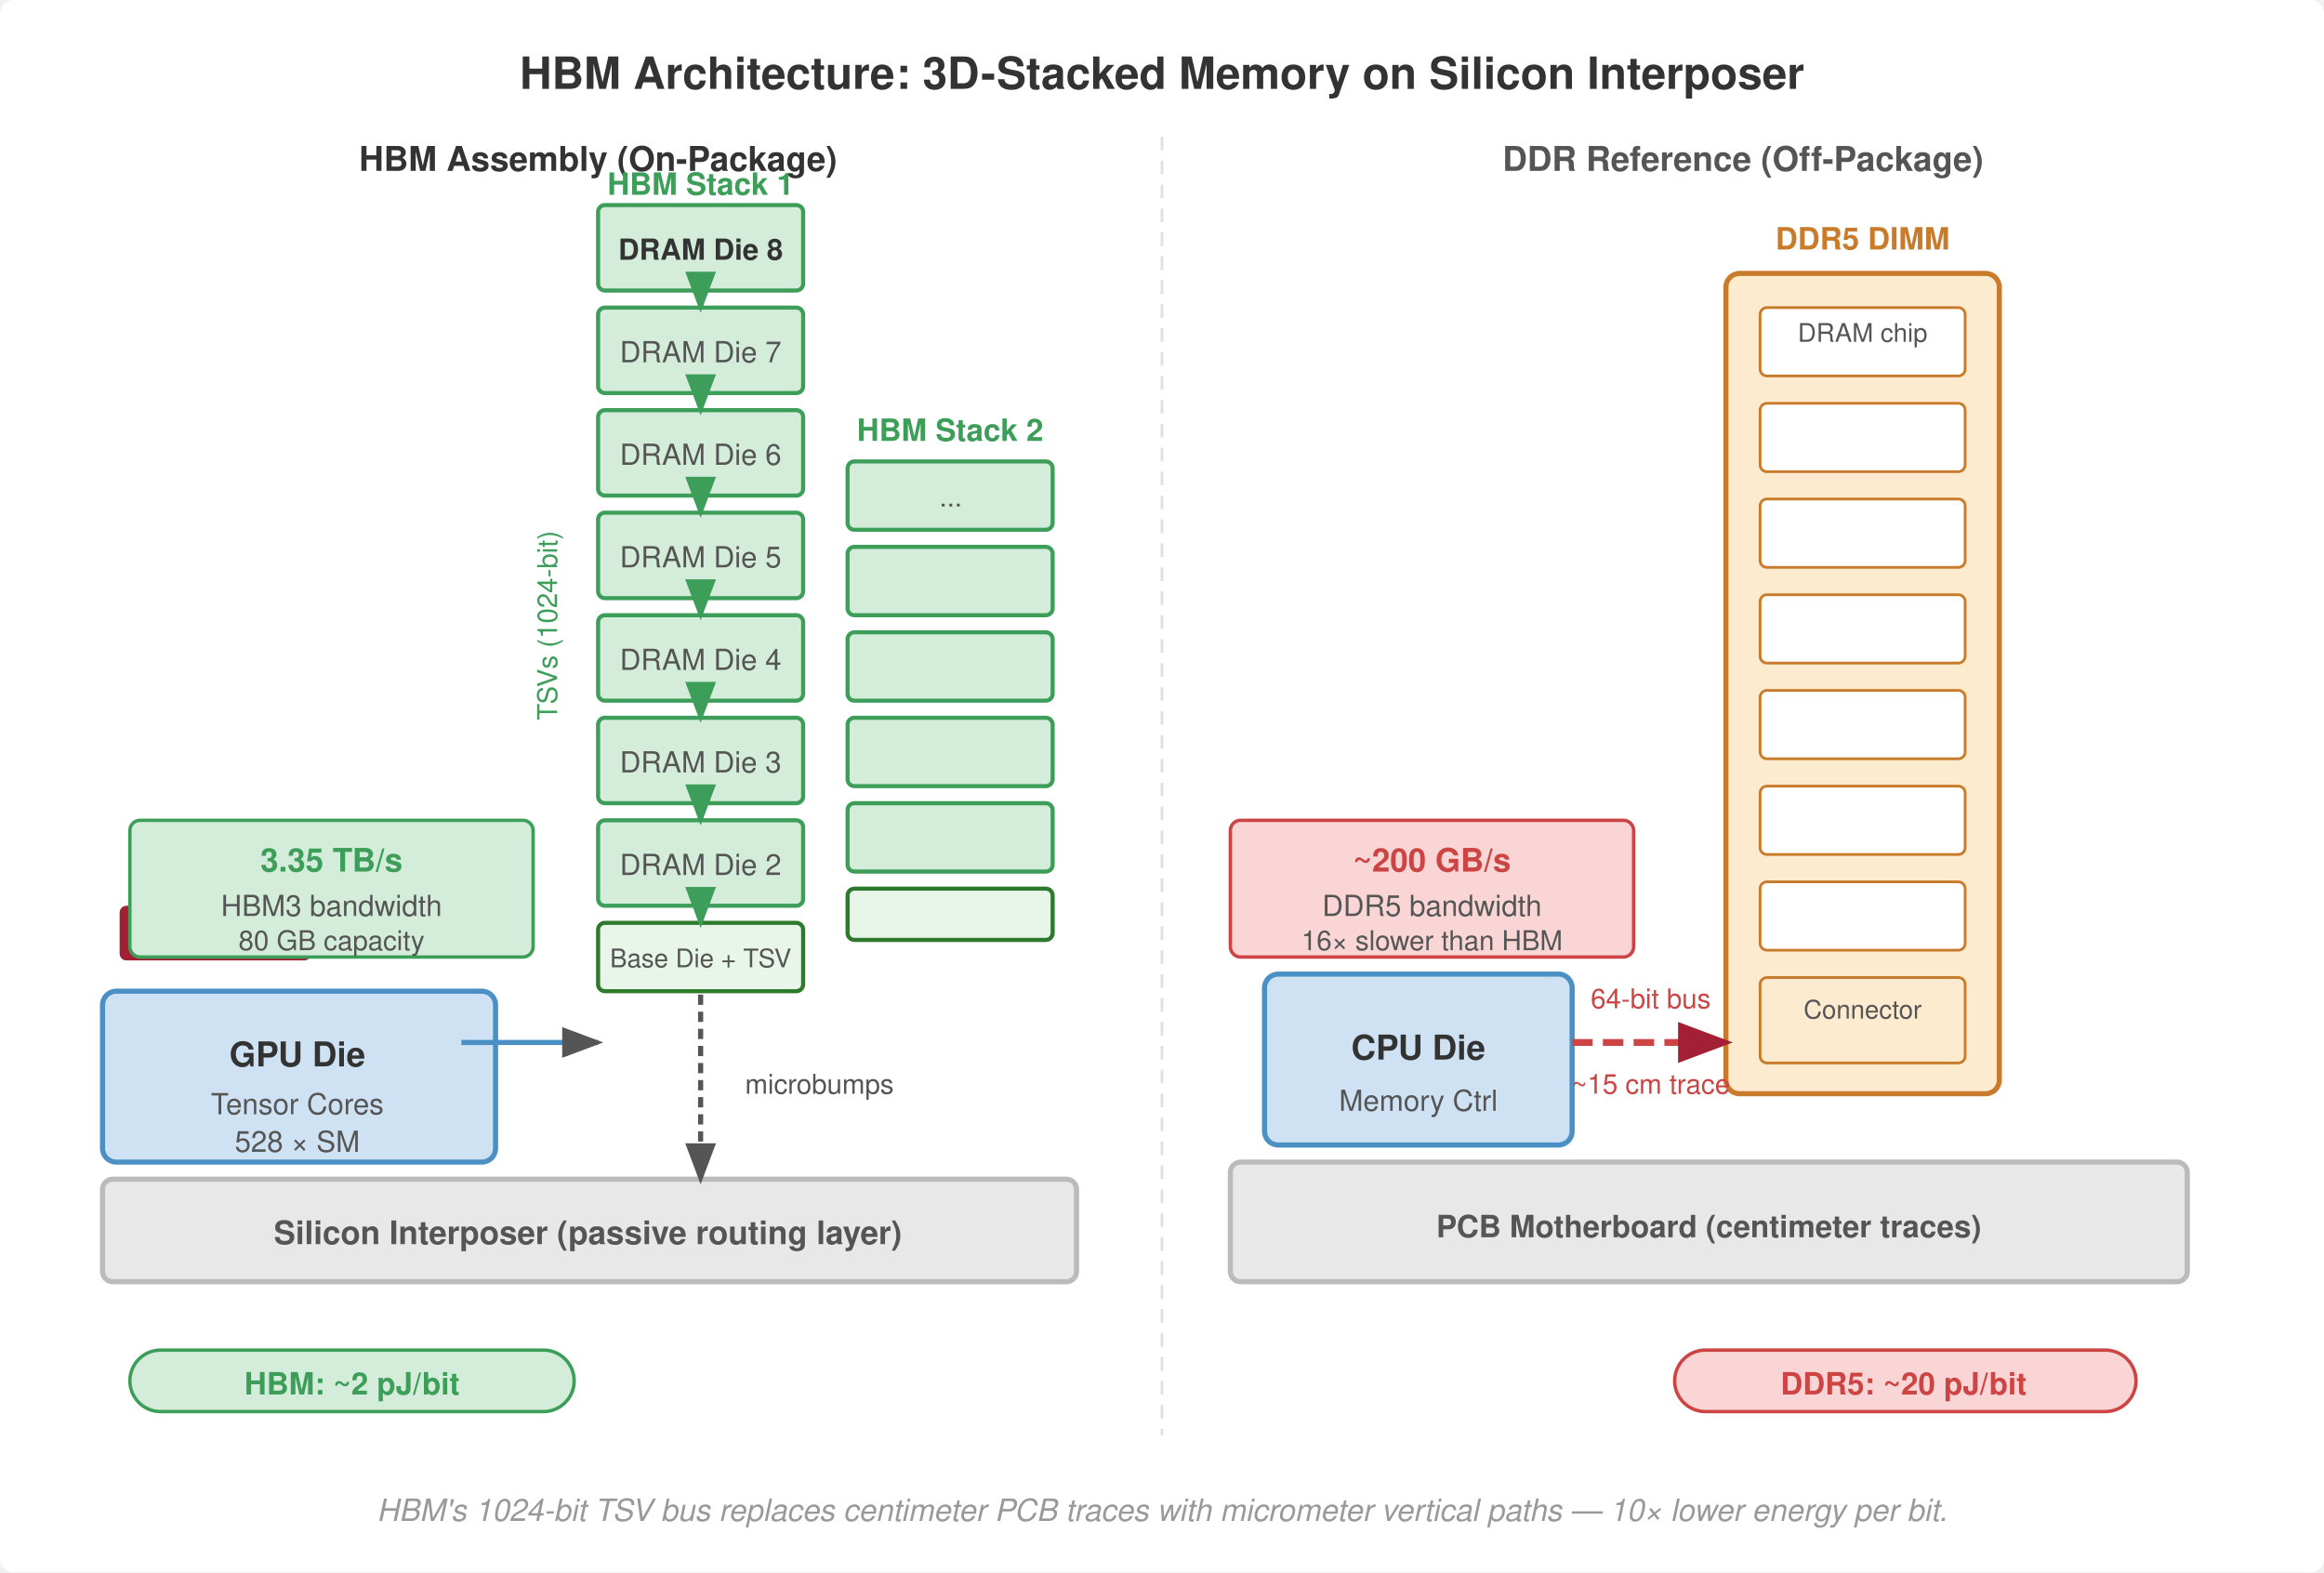
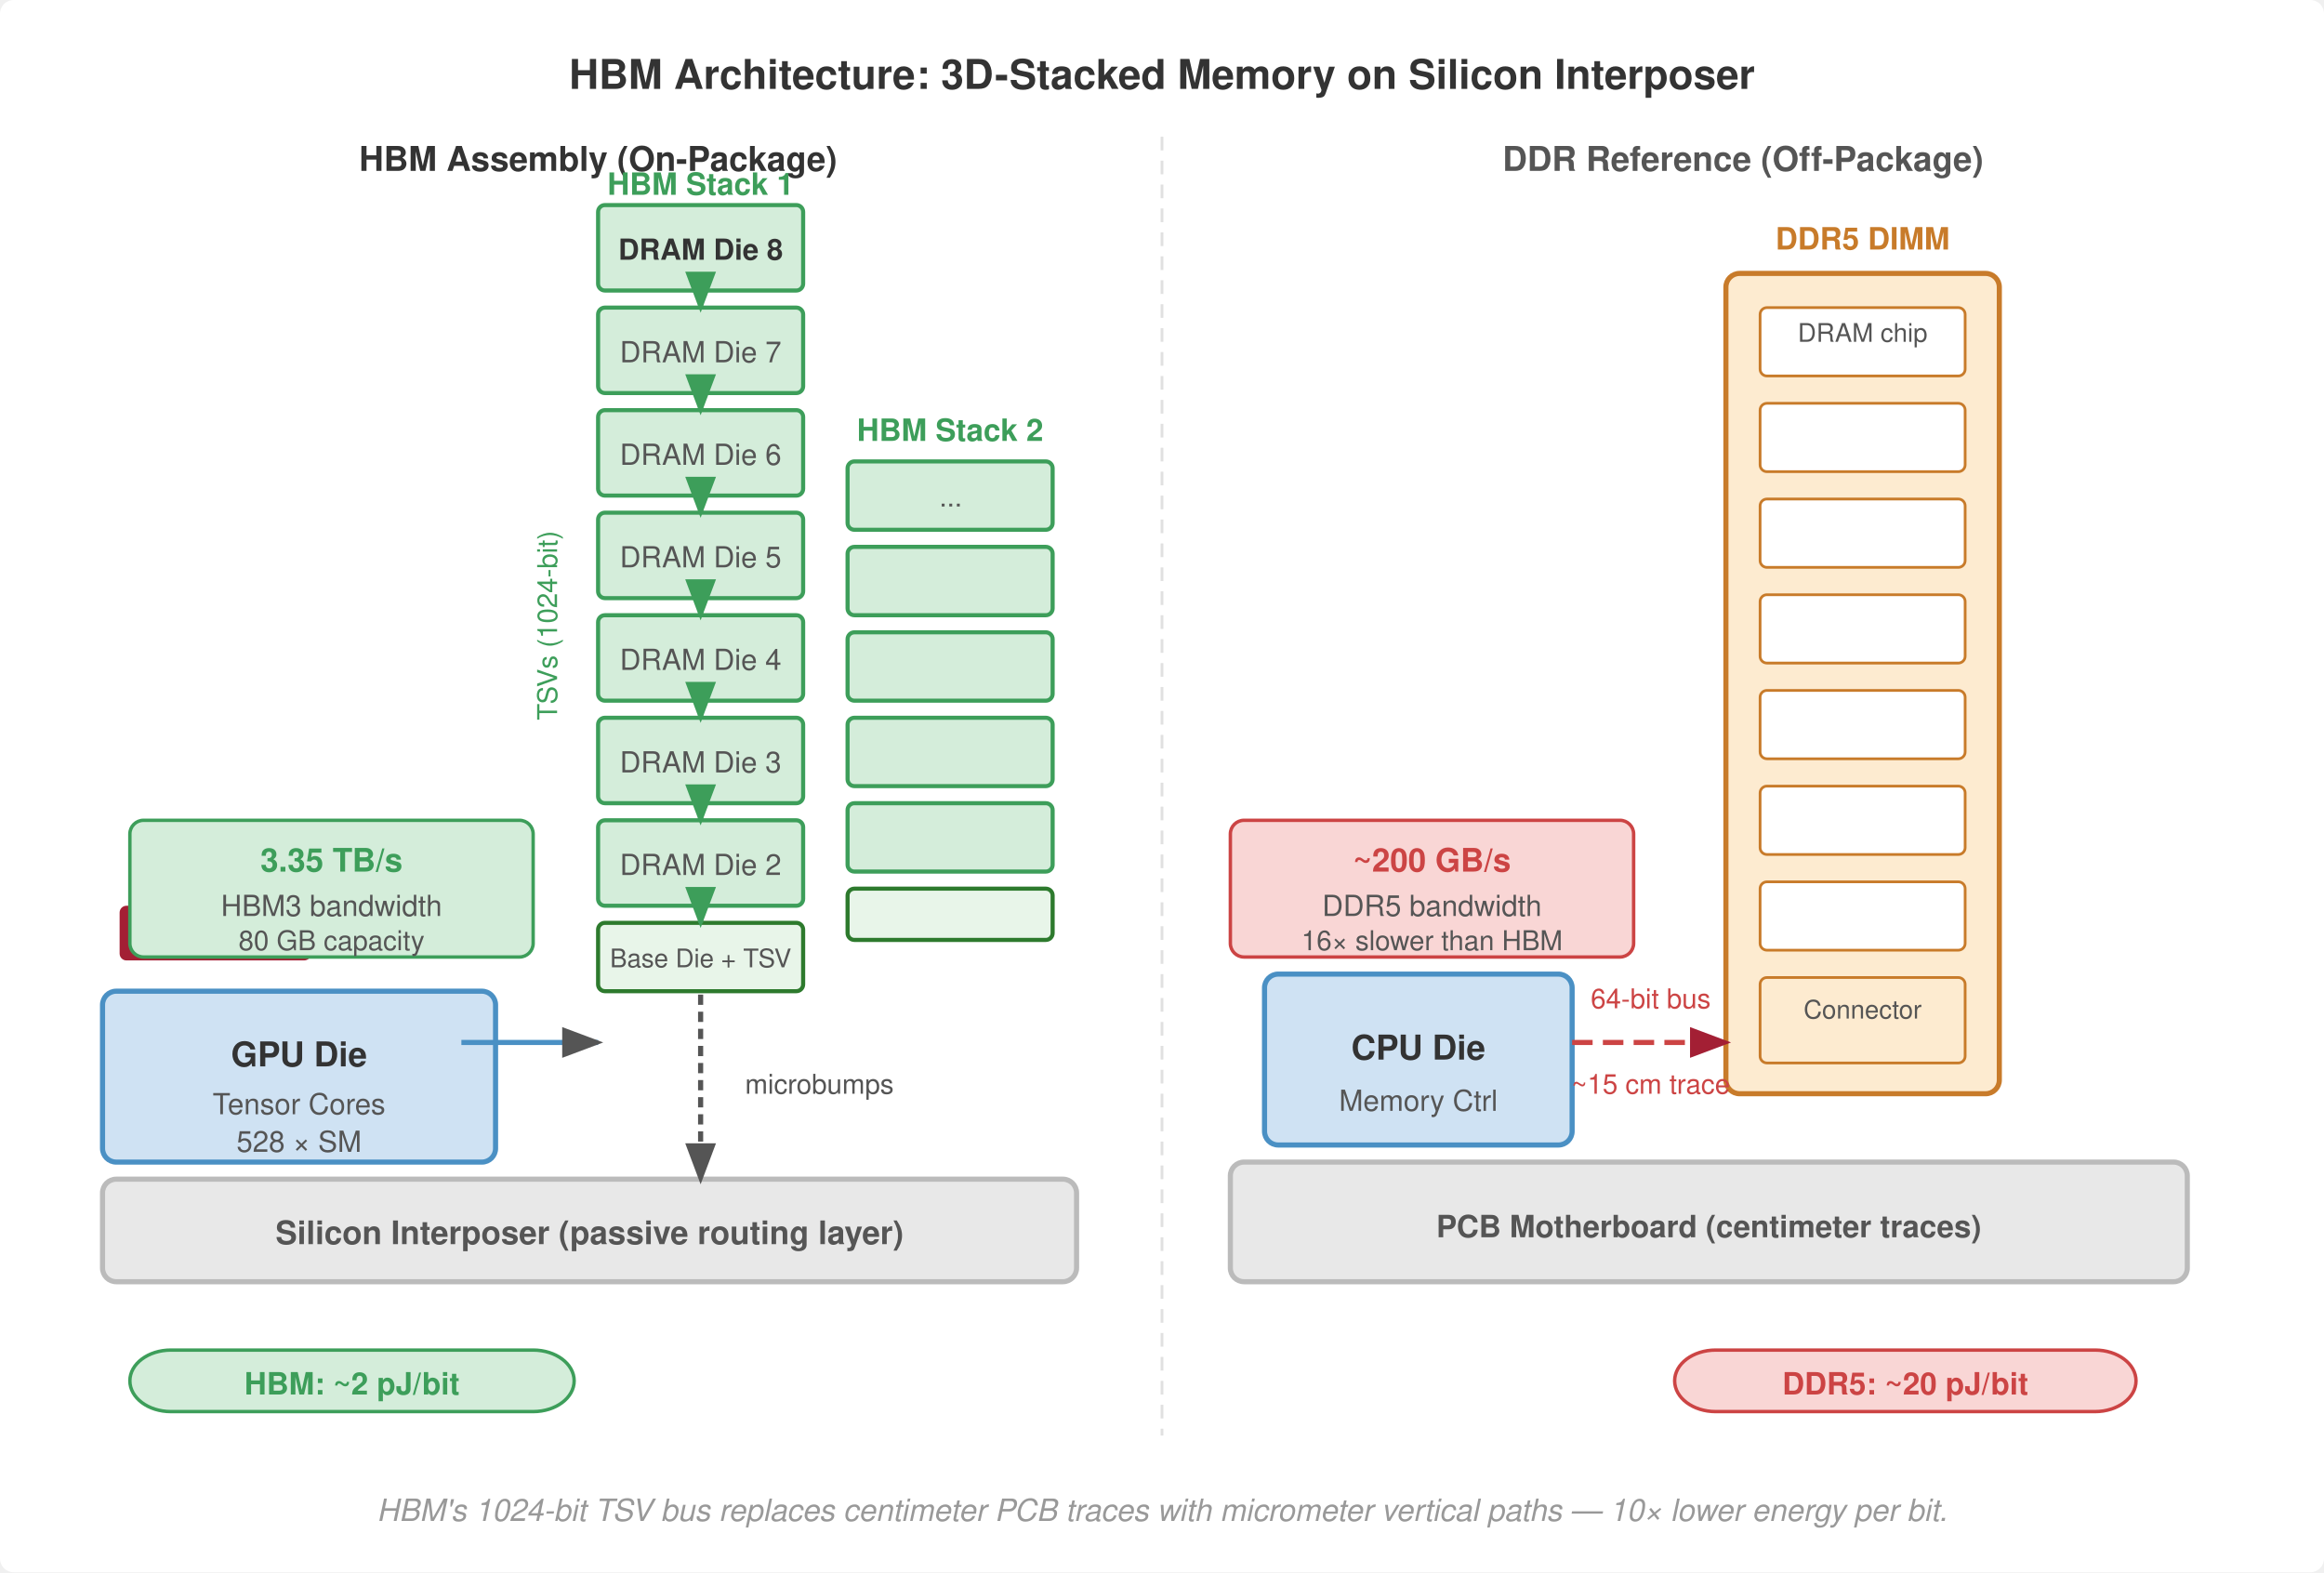
<svg xmlns="http://www.w3.org/2000/svg" viewBox="0 0 680 460" font-family="Helvetica Neue, Helvetica, Arial, sans-serif">
  <rect width="680" height="460" fill="#fff" rx="4" />
  <defs>
    <marker id="arrow" markerWidth="8" markerHeight="6" refX="7" refY="3" orient="auto">
      <path d="M0,0 L8,3 L0,6 Z" fill="#555" />
    </marker>
    <marker id="arrow-red" markerWidth="8" markerHeight="6" refX="7" refY="3" orient="auto">
      <path d="M0,0 L8,3 L0,6 Z" fill="#a31f34" />
    </marker>
    <marker id="arrow-green" markerWidth="8" markerHeight="6" refX="7" refY="3" orient="auto">
      <path d="M0,0 L8,3 L0,6 Z" fill="#3d9e5a" />
    </marker>
  </defs>
-   <text x="340" y="26" text-anchor="middle" font-size="13" font-weight="700" fill="#333">HBM Architecture: 3D-Stacked Memory on Silicon Interposer</text>
+   <text x="340" y="26" text-anchor="middle" font-size="12" font-weight="700" fill="#333">HBM Architecture: 3D-Stacked Memory on Silicon Interposer</text>
  <line x1="340" y1="40" x2="340" y2="420" stroke="#e0e0e0" stroke-dasharray="4,3" stroke-width="0.8" />
  <text x="175" y="50" text-anchor="middle" font-size="10" font-weight="700" fill="#333">HBM Assembly (On-Package)</text>
  <text x="510" y="50" text-anchor="middle" font-size="10" font-weight="700" fill="#555">DDR Reference (Off-Package)</text>
-   <rect x="30" y="345" width="285" height="30" rx="3" fill="#e8e8e8" stroke="#bbb" stroke-width="1.5" />
-   <text x="172" y="364" text-anchor="middle" font-size="9.5" font-weight="700" fill="#555">Silicon Interposer (passive routing layer)</text>
+   <rect x="30" y="345" width="285" height="30" rx="4" fill="#e8e8e8" stroke="#bbb" stroke-width="1.5" />
+   <text x="172.5" y="364" text-anchor="middle" font-size="9.5" font-weight="700" fill="#555">Silicon Interposer (passive routing layer)</text>
  <rect x="30" y="290" width="115" height="50" rx="4" fill="#cfe2f3" stroke="#4a90c4" stroke-width="1.5" />
-   <text x="87" y="312" text-anchor="middle" font-size="10" font-weight="700" fill="#333">GPU Die</text>
-   <text x="87" y="326" text-anchor="middle" font-size="8.5" fill="#555">Tensor Cores</text>
-   <text x="87" y="337" text-anchor="middle" font-size="8.5" fill="#555">528 × SM</text>
+   <text x="87.5" y="312" text-anchor="middle" font-size="10" font-weight="700" fill="#333">GPU Die</text>
+   <text x="87.5" y="326" text-anchor="middle" font-size="8.5" fill="#555">Tensor Cores</text>
+   <text x="87.5" y="337" text-anchor="middle" font-size="8.5" fill="#555">528 × SM</text>
  <rect x="35" y="265" width="56" height="16" rx="2" fill="#a31f34" />
  <text x="63" y="277" text-anchor="middle" font-size="7.5" font-weight="700" fill="#fff">H100 SXM</text>
  <rect x="175" y="60" width="60" height="25" rx="2" fill="#d4edda" stroke="#3d9e5a" stroke-width="1.2" />
  <rect x="175" y="90" width="60" height="25" rx="2" fill="#d4edda" stroke="#3d9e5a" stroke-width="1.2" />
  <rect x="175" y="120" width="60" height="25" rx="2" fill="#d4edda" stroke="#3d9e5a" stroke-width="1.2" />
  <rect x="175" y="150" width="60" height="25" rx="2" fill="#d4edda" stroke="#3d9e5a" stroke-width="1.2" />
  <rect x="175" y="180" width="60" height="25" rx="2" fill="#d4edda" stroke="#3d9e5a" stroke-width="1.2" />
  <rect x="175" y="210" width="60" height="25" rx="2" fill="#d4edda" stroke="#3d9e5a" stroke-width="1.2" />
  <rect x="175" y="240" width="60" height="25" rx="2" fill="#d4edda" stroke="#3d9e5a" stroke-width="1.2" />
  <rect x="175" y="270" width="60" height="20" rx="2" fill="#e8f5e9" stroke="#2d7a2d" stroke-width="1.2" />
  <text x="205" y="76" text-anchor="middle" font-size="8.5" font-weight="700" fill="#333">DRAM Die 8</text>
  <text x="205" y="106" text-anchor="middle" font-size="8.5" fill="#555">DRAM Die 7</text>
  <text x="205" y="136" text-anchor="middle" font-size="8.5" fill="#555">DRAM Die 6</text>
  <text x="205" y="166" text-anchor="middle" font-size="8.5" fill="#555">DRAM Die 5</text>
  <text x="205" y="196" text-anchor="middle" font-size="8.5" fill="#555">DRAM Die 4</text>
  <text x="205" y="226" text-anchor="middle" font-size="8.5" fill="#555">DRAM Die 3</text>
  <text x="205" y="256" text-anchor="middle" font-size="8.5" fill="#555">DRAM Die 2</text>
  <text x="205" y="283" text-anchor="middle" font-size="7.5" fill="#555">Base Die + TSV</text>
  <text x="205" y="57" text-anchor="middle" font-size="9" font-weight="700" fill="#3d9e5a">HBM Stack 1</text>
  <rect x="248" y="135" width="60" height="20" rx="2" fill="#d4edda" stroke="#3d9e5a" stroke-width="1.2" />
  <rect x="248" y="160" width="60" height="20" rx="2" fill="#d4edda" stroke="#3d9e5a" stroke-width="1.2" />
  <rect x="248" y="185" width="60" height="20" rx="2" fill="#d4edda" stroke="#3d9e5a" stroke-width="1.2" />
  <rect x="248" y="210" width="60" height="20" rx="2" fill="#d4edda" stroke="#3d9e5a" stroke-width="1.2" />
  <rect x="248" y="235" width="60" height="20" rx="2" fill="#d4edda" stroke="#3d9e5a" stroke-width="1.2" />
  <rect x="248" y="260" width="60" height="15" rx="2" fill="#e8f5e9" stroke="#2d7a2d" stroke-width="1.2" />
  <text x="278" y="129" text-anchor="middle" font-size="9" font-weight="700" fill="#3d9e5a">HBM Stack 2</text>
  <text x="278" y="150" text-anchor="middle" font-size="8" fill="#555">···</text>
  <line x1="205" y1="86" x2="205" y2="90" stroke="#3d9e5a" stroke-width="1.5" marker-end="url(#arrow-green)" />
  <line x1="205" y1="116" x2="205" y2="120" stroke="#3d9e5a" stroke-width="1.5" marker-end="url(#arrow-green)" />
  <line x1="205" y1="146" x2="205" y2="150" stroke="#3d9e5a" stroke-width="1.5" marker-end="url(#arrow-green)" />
  <line x1="205" y1="176" x2="205" y2="180" stroke="#3d9e5a" stroke-width="1.5" marker-end="url(#arrow-green)" />
  <line x1="205" y1="206" x2="205" y2="210" stroke="#3d9e5a" stroke-width="1.5" marker-end="url(#arrow-green)" />
  <line x1="205" y1="236" x2="205" y2="240" stroke="#3d9e5a" stroke-width="1.5" marker-end="url(#arrow-green)" />
  <line x1="205" y1="266" x2="205" y2="270" stroke="#3d9e5a" stroke-width="1.5" marker-end="url(#arrow-green)" />
  <text x="163" y="183" text-anchor="middle" font-size="8" fill="#3d9e5a" transform="rotate(-90 163 183)">TSVs (1024-bit)</text>
  <line x1="205" y1="291" x2="205" y2="345" stroke="#555" stroke-width="1.5" stroke-dasharray="3,2" marker-end="url(#arrow)" />
  <text x="218" y="320" font-size="8" fill="#555">microbumps</text>
  <line x1="135" y1="305" x2="175" y2="305" stroke="#4a90c4" stroke-width="1.5" marker-end="url(#arrow)" />
-   <rect x="38" y="240" width="118" height="40" rx="3" fill="#d4edda" stroke="#3d9e5a" stroke-width="1" />
+   <rect x="38" y="240" width="118" height="40" rx="4" fill="#d4edda" stroke="#3d9e5a" stroke-width="1" />
  <text x="97" y="255" text-anchor="middle" font-size="9.5" font-weight="700" fill="#3d9e5a">3.35 TB/s</text>
  <text x="97" y="268" text-anchor="middle" font-size="8.5" fill="#555">HBM3 bandwidth</text>
  <text x="97" y="278" text-anchor="middle" font-size="8" fill="#555">80 GB capacity</text>
-   <rect x="360" y="340" width="280" height="35" rx="3" fill="#e8e8e8" stroke="#bbb" stroke-width="1.5" />
+   <rect x="360" y="340" width="280" height="35" rx="4" fill="#e8e8e8" stroke="#bbb" stroke-width="1.5" />
  <text x="500" y="362" text-anchor="middle" font-size="9" font-weight="700" fill="#555">PCB Motherboard (centimeter traces)</text>
  <rect x="370" y="285" width="90" height="50" rx="4" fill="#cfe2f3" stroke="#4a90c4" stroke-width="1.5" />
  <text x="415" y="310" text-anchor="middle" font-size="10" font-weight="700" fill="#333">CPU Die</text>
  <text x="415" y="325" text-anchor="middle" font-size="8.5" fill="#555">Memory Ctrl</text>
  <rect x="505" y="80" width="80" height="240" rx="4" fill="#fdebd0" stroke="#c87b2a" stroke-width="1.5" />
  <text x="545" y="73" text-anchor="middle" font-size="9" font-weight="700" fill="#c87b2a">DDR5 DIMM</text>
  <rect x="515" y="90" width="60" height="20" rx="2" fill="#fff" stroke="#c87b2a" stroke-width="0.8" />
  <rect x="515" y="118" width="60" height="20" rx="2" fill="#fff" stroke="#c87b2a" stroke-width="0.8" />
  <rect x="515" y="146" width="60" height="20" rx="2" fill="#fff" stroke="#c87b2a" stroke-width="0.8" />
  <rect x="515" y="174" width="60" height="20" rx="2" fill="#fff" stroke="#c87b2a" stroke-width="0.8" />
  <rect x="515" y="202" width="60" height="20" rx="2" fill="#fff" stroke="#c87b2a" stroke-width="0.8" />
  <rect x="515" y="230" width="60" height="20" rx="2" fill="#fff" stroke="#c87b2a" stroke-width="0.8" />
  <rect x="515" y="258" width="60" height="20" rx="2" fill="#fff" stroke="#c87b2a" stroke-width="0.8" />
  <rect x="515" y="286" width="60" height="25" rx="2" fill="#fdebd0" stroke="#c87b2a" stroke-width="0.8" />
  <text x="545" y="100" text-anchor="middle" font-size="7.5" fill="#555">DRAM chip</text>
  <text x="545" y="298" text-anchor="middle" font-size="7.5" fill="#555">Connector</text>
-   <line x1="460" y1="305" x2="505" y2="305" stroke="#c44" stroke-width="2" stroke-dasharray="6,3" marker-end="url(#arrow-red)" />
+   <line x1="460" y1="305" x2="505" y2="305" stroke="#c44" stroke-width="1.5" stroke-dasharray="6,3" marker-end="url(#arrow-red)" />
  <text x="483" y="295" text-anchor="middle" font-size="8" fill="#c44">64-bit bus</text>
  <text x="483" y="320" text-anchor="middle" font-size="8" fill="#c44">~15 cm trace</text>
-   <rect x="360" y="240" width="118" height="40" rx="3" fill="#f9d6d5" stroke="#c44" stroke-width="1" />
+   <rect x="360" y="240" width="118" height="40" rx="4" fill="#f9d6d5" stroke="#c44" stroke-width="1" />
  <text x="419" y="255" text-anchor="middle" font-size="9.5" font-weight="700" fill="#c44">~200 GB/s</text>
  <text x="419" y="268" text-anchor="middle" font-size="8.5" fill="#555">DDR5 bandwidth</text>
  <text x="419" y="278" text-anchor="middle" font-size="8" fill="#555">16× slower than HBM</text>
-   <rect x="38" y="395" width="130" height="18" rx="9" fill="#d4edda" stroke="#3d9e5a" stroke-width="1" />
+   <rect x="38" y="395" width="130" height="18" rx="12" fill="#d4edda" stroke="#3d9e5a" stroke-width="1" />
  <text x="103" y="408" text-anchor="middle" font-size="9" font-weight="700" fill="#3d9e5a">HBM: ~2 pJ/bit</text>
-   <rect x="490" y="395" width="135" height="18" rx="9" fill="#f9d6d5" stroke="#c44" stroke-width="1" />
-   <text x="557" y="408" text-anchor="middle" font-size="9" font-weight="700" fill="#c44">DDR5: ~20 pJ/bit</text>
+   <rect x="490" y="395" width="135" height="18" rx="12" fill="#f9d6d5" stroke="#c44" stroke-width="1" />
+   <text x="557.5" y="408" text-anchor="middle" font-size="9" font-weight="700" fill="#c44">DDR5: ~20 pJ/bit</text>
  <text x="340" y="445" text-anchor="middle" font-size="9" fill="#999" font-style="italic">HBM's 1024-bit TSV bus replaces centimeter PCB traces with micrometer vertical paths — 10× lower energy per bit.</text>
</svg>
